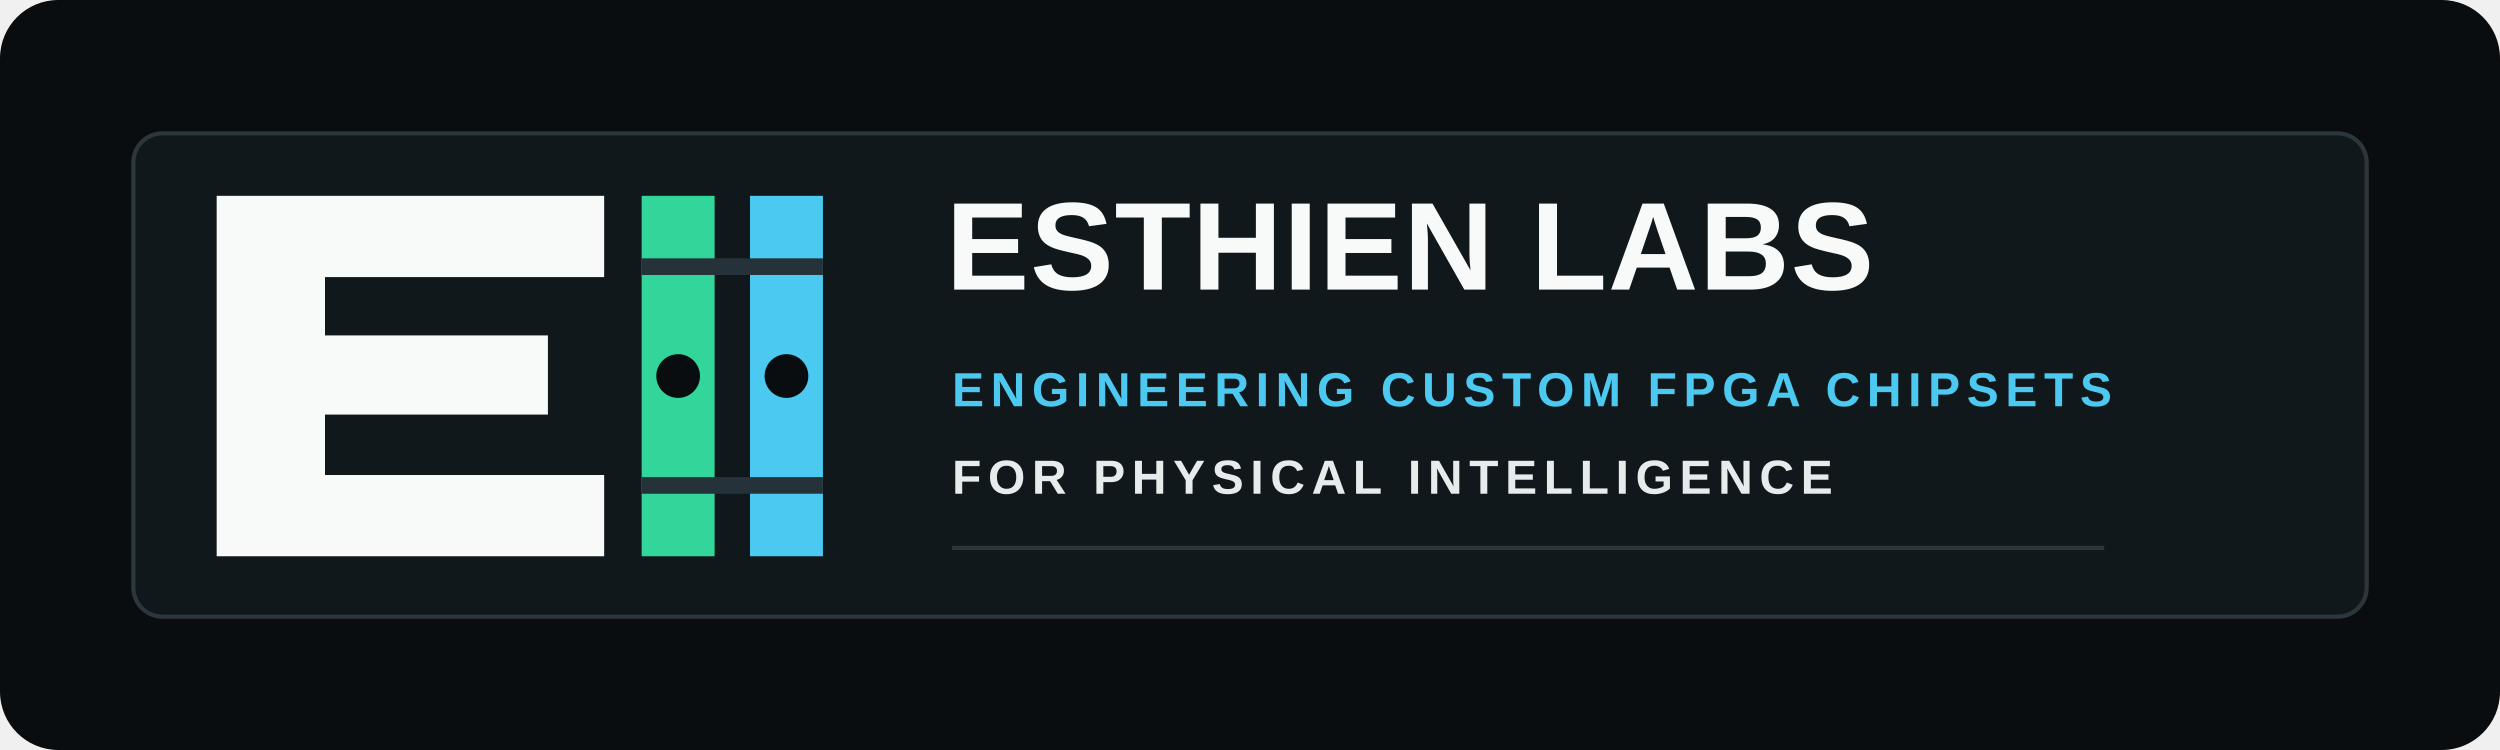
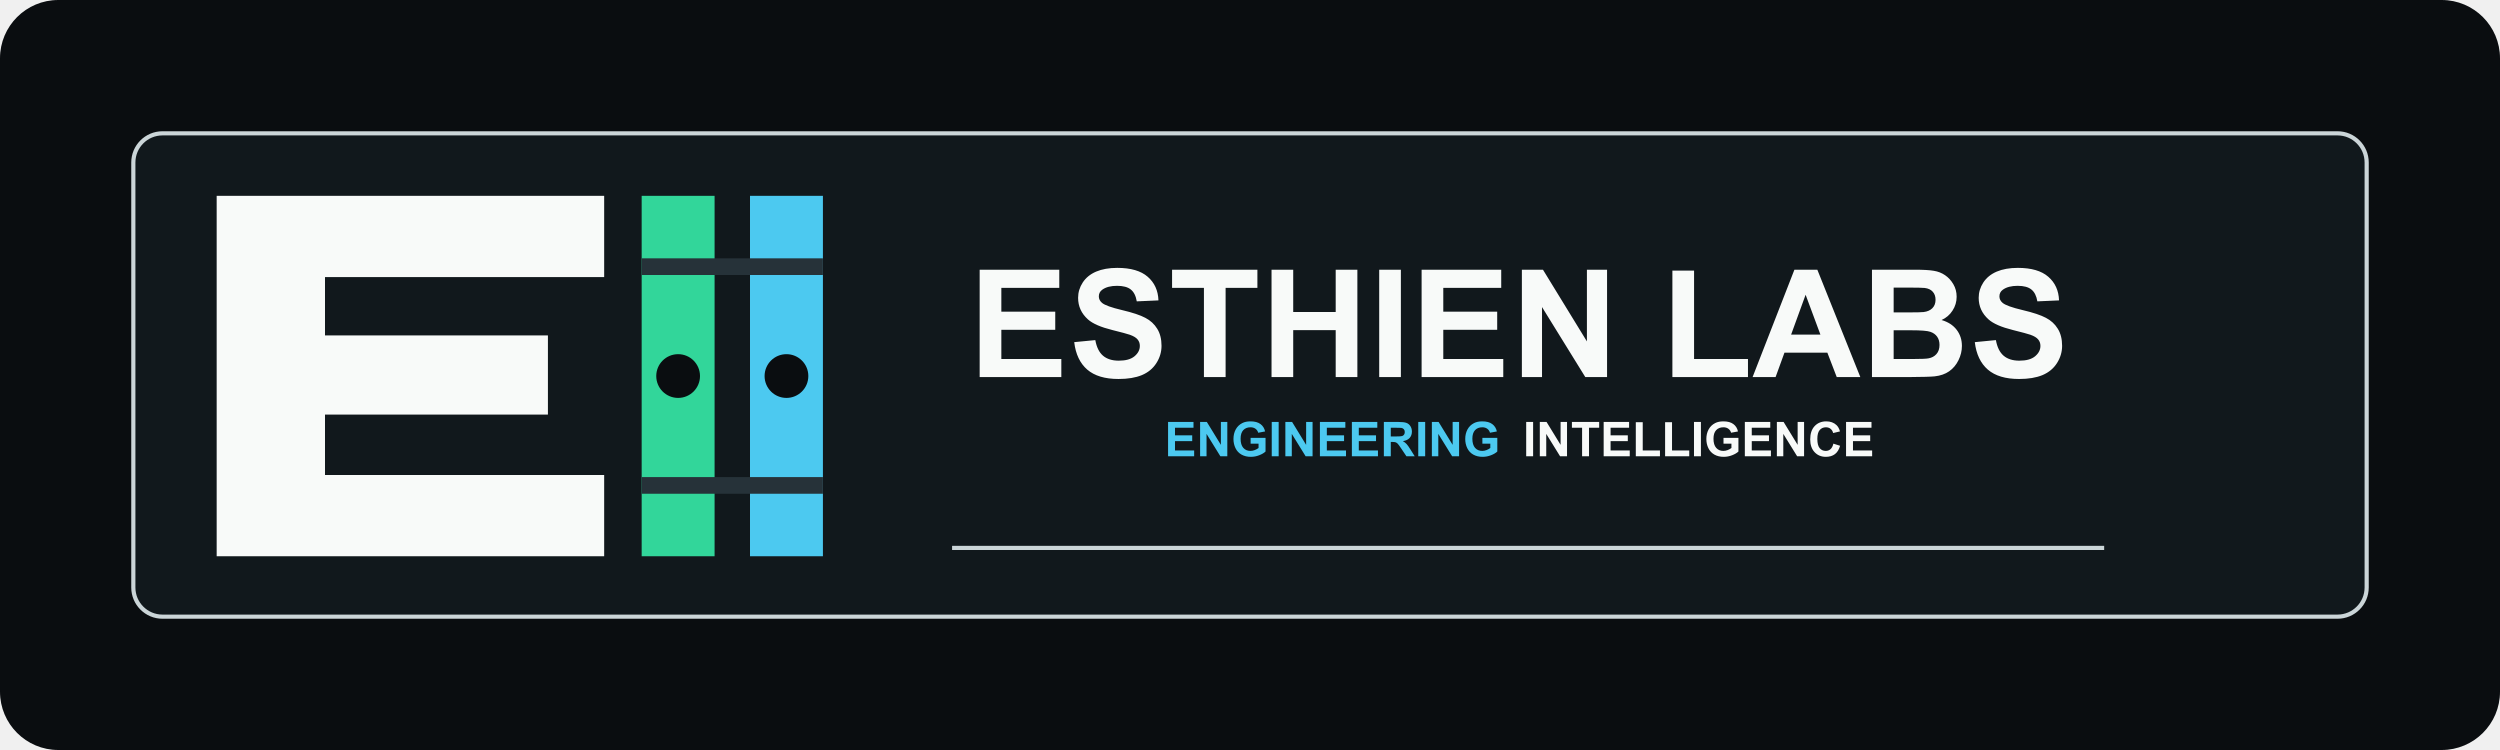
<svg xmlns="http://www.w3.org/2000/svg" width="1200" height="360" viewBox="0 0 1200 360" fill="none">
-   <rect width="1200" height="360" rx="28" fill="#0A0D10" />
-   <rect x="64" y="64" width="1072" height="232" rx="14" fill="#11181C" stroke="#2B373D" stroke-width="2" />
-   <g transform="translate(104 94)">
-     <path d="M0 0H186V39H52V67H159V105H52V134H186V173H0V0Z" fill="#F8FAF9" />
-     <path d="M204 0H239V173H204V0Z" fill="#32D69A" />
-     <path d="M256 0H291V173H256V0Z" fill="#4CC9F0" />
-     <path d="M204 34H291M204 139H291" stroke="#263239" stroke-width="8" />
-     <circle cx="221.5" cy="86.5" r="10.5" fill="#0A0D10" />
-     <circle cx="273.5" cy="86.5" r="10.5" fill="#0A0D10" />
+   <g clip-path="url(#clip0_2011_77)">
+     <path d="M1172 0H28C12.536 0 0 12.536 0 28V332C0 347.464 12.536 360 28 360H1172C1187.46 360 1200 347.464 1200 332V28C1200 12.536 1187.46 0 1172 0Z" fill="#0A0D10" />
+     <path d="M1122 64H78C70.268 64 64 70.268 64 78V282C64 289.732 70.268 296 78 296H1122C1129.73 296 1136 289.732 1136 282V78C1136 70.268 1129.73 64 1122 64Z" fill="#11181C" stroke="#CBD5D8" stroke-width="2" />
+     <path d="M104 94H290V133H156V161H263V199H156V228H290V267H104V94Z" fill="#F8FAF9" />
+     <path d="M308 94H343V267H308V94Z" fill="#32D69A" />
+     <path d="M360 94H395V267H360V94Z" fill="#4CC9F0" />
+     <path d="M308 128H395M308 233H395" stroke="#263239" stroke-width="8" />
+     <path d="M325.5 191C331.299 191 336 186.299 336 180.5C336 174.701 331.299 170 325.5 170C319.701 170 315 174.701 315 180.5C315 186.299 319.701 191 325.5 191Z" fill="#0A0D10" />
+     <path d="M377.5 191C383.299 191 388 186.299 388 180.5C388 174.701 383.299 170 377.5 170C371.701 170 367 174.701 367 180.5C367 186.299 371.701 191 377.5 191Z" fill="#0A0D10" />
+     <path d="M470.238 181V129.461H508.453V138.18H480.645V149.605H506.52V158.289H480.645V172.316H509.438V181H470.238ZM515.625 164.23L525.75 163.246C526.359 166.645 527.59 169.141 529.441 170.734C531.316 172.328 533.836 173.125 537 173.125C540.352 173.125 542.871 172.422 544.559 171.016C546.27 169.586 547.125 167.922 547.125 166.023C547.125 164.805 546.762 163.773 546.035 162.93C545.332 162.062 544.09 161.312 542.309 160.68C541.09 160.258 538.312 159.508 533.977 158.43C528.398 157.047 524.484 155.348 522.234 153.332C519.07 150.496 517.488 147.039 517.488 142.961C517.488 140.336 518.227 137.887 519.703 135.613C521.203 133.316 523.348 131.57 526.137 130.375C528.949 129.18 532.336 128.582 536.297 128.582C542.766 128.582 547.629 130 550.887 132.836C554.168 135.672 555.891 139.457 556.055 144.191L545.648 144.648C545.203 142 544.242 140.102 542.766 138.953C541.312 137.781 539.121 137.195 536.191 137.195C533.168 137.195 530.801 137.816 529.09 139.059C527.988 139.855 527.438 140.922 527.438 142.258C527.438 143.477 527.953 144.52 528.984 145.387C530.297 146.488 533.484 147.637 538.547 148.832C543.609 150.027 547.348 151.27 549.762 152.559C552.199 153.824 554.098 155.57 555.457 157.797C556.84 160 557.531 162.73 557.531 165.988C557.531 168.941 556.711 171.707 555.07 174.285C553.43 176.863 551.109 178.785 548.109 180.051C545.109 181.293 541.371 181.914 536.895 181.914C530.379 181.914 525.375 180.414 521.883 177.414C518.391 174.391 516.305 169.996 515.625 164.23ZM577.887 181V138.18H562.594V129.461H603.551V138.18H588.293V181H577.887ZM610.336 181V129.461H620.742V149.746H641.133V129.461H651.539V181H641.133V158.465H620.742V181H610.336ZM662.016 181V129.461H672.422V181H662.016ZM682.371 181V129.461H720.586V138.18H692.777V149.605H718.652V158.289H692.777V172.316H721.57V181H682.371ZM730.5 181V129.461H740.625L761.719 163.879V129.461H771.387V181H760.945L740.168 147.391V181H730.5ZM802.746 181V129.883H813.152V172.316H839.027V181H802.746ZM892.957 181H881.637L877.137 169.293H856.535L852.281 181H841.242L861.316 129.461H872.32L892.957 181ZM873.797 160.609L866.695 141.484L859.734 160.609H873.797ZM898.547 129.461H919.148C923.227 129.461 926.262 129.637 928.254 129.988C930.27 130.316 932.062 131.02 933.633 132.098C935.227 133.176 936.551 134.617 937.605 136.422C938.66 138.203 939.188 140.207 939.188 142.434C939.188 144.848 938.531 147.062 937.219 149.078C935.93 151.094 934.172 152.605 931.945 153.613C935.086 154.527 937.5 156.086 939.188 158.289C940.875 160.492 941.719 163.082 941.719 166.059C941.719 168.402 941.168 170.688 940.066 172.914C938.988 175.117 937.5 176.887 935.602 178.223C933.727 179.535 931.406 180.344 928.641 180.648C926.906 180.836 922.723 180.953 916.09 181H898.547V129.461ZM908.953 138.039V149.957H915.773C919.828 149.957 922.348 149.898 923.332 149.781C925.113 149.57 926.508 148.961 927.516 147.953C928.547 146.922 929.062 145.574 929.062 143.91C929.062 142.316 928.617 141.027 927.727 140.043C926.859 139.035 925.559 138.426 923.824 138.215C922.793 138.098 919.828 138.039 914.93 138.039H908.953ZM908.953 158.535V172.316H918.586C922.336 172.316 924.715 172.211 925.723 172C927.27 171.719 928.523 171.039 929.484 169.961C930.469 168.859 930.961 167.395 930.961 165.566C930.961 164.02 930.586 162.707 929.836 161.629C929.086 160.551 927.996 159.766 926.566 159.273C925.16 158.781 922.09 158.535 917.355 158.535H908.953ZM947.906 164.23L958.031 163.246C958.641 166.645 959.871 169.141 961.723 170.734C963.598 172.328 966.117 173.125 969.281 173.125C972.633 173.125 975.152 172.422 976.84 171.016C978.551 169.586 979.406 167.922 979.406 166.023C979.406 164.805 979.043 163.773 978.316 162.93C977.613 162.062 976.371 161.312 974.59 160.68C973.371 160.258 970.594 159.508 966.258 158.43C960.68 157.047 956.766 155.348 954.516 153.332C951.352 150.496 949.77 147.039 949.77 142.961C949.77 140.336 950.508 137.887 951.984 135.613C953.484 133.316 955.629 131.57 958.418 130.375C961.23 129.18 964.617 128.582 968.578 128.582C975.047 128.582 979.91 130 983.168 132.836C986.449 135.672 988.172 139.457 988.336 144.191L977.93 144.648C977.484 142 976.523 140.102 975.047 138.953C973.594 137.781 971.402 137.195 968.473 137.195C965.449 137.195 963.082 137.816 961.371 139.059C960.27 139.855 959.719 140.922 959.719 142.258C959.719 143.477 960.234 144.52 961.266 145.387C962.578 146.488 965.766 147.637 970.828 148.832C975.891 150.027 979.629 151.27 982.043 152.559C984.48 153.824 986.379 155.57 987.738 157.797C989.121 160 989.812 162.73 989.812 165.988C989.812 168.941 988.992 171.707 987.352 174.285C985.711 176.863 983.391 178.785 980.391 180.051C977.391 181.293 973.652 181.914 969.176 181.914C962.66 181.914 957.656 180.414 954.164 177.414C950.672 174.391 948.586 169.996 947.906 164.23Z" fill="#F8FAF9" />
+     <path d="M560.673 219V202.536H572.881V205.321H563.998V208.971H572.263V211.745H563.998V216.226H573.195V219H560.673ZM576.048 219V202.536H579.282L586.021 213.531V202.536H589.109V219H585.773L579.136 208.264V219H576.048ZM600.294 212.947V210.173H607.459V216.731C606.763 217.405 605.752 218 604.427 218.517C603.11 219.026 601.773 219.281 600.418 219.281C598.696 219.281 597.195 218.921 595.915 218.203C594.634 217.476 593.672 216.443 593.028 215.103C592.384 213.755 592.062 212.292 592.062 210.712C592.062 208.997 592.422 207.474 593.141 206.141C593.859 204.808 594.911 203.786 596.296 203.075C597.352 202.529 598.666 202.255 600.238 202.255C602.282 202.255 603.877 202.686 605.022 203.547C606.175 204.4 606.917 205.583 607.246 207.096L603.944 207.713C603.712 206.905 603.274 206.268 602.63 205.804C601.994 205.333 601.197 205.097 600.238 205.097C598.786 205.097 597.629 205.557 596.768 206.478C595.915 207.399 595.488 208.765 595.488 210.577C595.488 212.531 595.922 213.999 596.791 214.979C597.659 215.953 598.797 216.439 600.205 216.439C600.901 216.439 601.597 216.305 602.293 216.035C602.997 215.758 603.6 215.425 604.102 215.036V212.947H600.294ZM610.436 219V202.536H613.76V219H610.436ZM616.972 219V202.536H620.206L626.944 213.531V202.536H630.033V219H626.697L620.06 208.264V219H616.972ZM633.559 219V202.536H645.767V205.321H636.883V208.971H645.149V211.745H636.883V216.226H646.081V219H633.559ZM648.9 219V202.536H661.107V205.321H652.224V208.971H660.49V211.745H652.224V216.226H661.422V219H648.9ZM664.252 219V202.536H671.249C673.008 202.536 674.285 202.686 675.078 202.985C675.879 203.277 676.519 203.801 676.999 204.558C677.478 205.314 677.717 206.179 677.717 207.152C677.717 208.387 677.354 209.409 676.628 210.218C675.902 211.019 674.816 211.524 673.371 211.734C674.09 212.153 674.681 212.614 675.146 213.115C675.617 213.617 676.25 214.508 677.043 215.788L679.054 219H675.078L672.675 215.417C671.821 214.137 671.237 213.332 670.923 213.003C670.608 212.666 670.275 212.438 669.923 212.318C669.571 212.191 669.014 212.127 668.25 212.127H667.576V219H664.252ZM667.576 209.499H670.036C671.63 209.499 672.626 209.432 673.023 209.297C673.42 209.162 673.73 208.93 673.955 208.601C674.18 208.271 674.292 207.859 674.292 207.365C674.292 206.811 674.142 206.366 673.843 206.029C673.551 205.684 673.135 205.467 672.596 205.377C672.327 205.34 671.518 205.321 670.17 205.321H667.576V209.499ZM680.761 219V202.536H684.085V219H680.761ZM687.297 219V202.536H690.531L697.27 213.531V202.536H700.358V219H697.022L690.385 208.264V219H687.297ZM711.543 212.947V210.173H718.708V216.731C718.012 217.405 717.001 218 715.676 218.517C714.359 219.026 713.022 219.281 711.667 219.281C709.945 219.281 708.444 218.921 707.164 218.203C705.883 217.476 704.921 216.443 704.277 215.103C703.633 213.755 703.312 212.292 703.312 210.712C703.312 208.997 703.671 207.474 704.39 206.141C705.108 204.808 706.16 203.786 707.545 203.075C708.601 202.529 709.915 202.255 711.487 202.255C713.531 202.255 715.126 202.686 716.271 203.547C717.424 204.4 718.166 205.583 718.495 207.096L715.193 207.713C714.961 206.905 714.523 206.268 713.879 205.804C713.243 205.333 712.446 205.097 711.487 205.097C710.035 205.097 708.878 205.557 708.017 206.478C707.164 207.399 706.737 208.765 706.737 210.577C706.737 212.531 707.171 213.999 708.04 214.979C708.908 215.953 710.046 216.439 711.454 216.439C712.15 216.439 712.846 216.305 713.542 216.035C714.246 215.758 714.849 215.425 715.351 215.036V212.947H711.543Z" fill="#4CC9F0" />
+     <path d="M732.572 219V202.536H735.896V219H732.572ZM739.108 219V202.536H742.343L749.081 213.531V202.536H752.169V219H748.834L742.197 208.264V219H739.108ZM759.402 219V205.321H754.517V202.536H767.6V205.321H762.726V219H759.402ZM769.756 219V202.536H781.964V205.321H773.081V208.971H781.346V211.745H773.081V216.226H782.278V219H769.756ZM785.187 219V202.671H788.511V216.226H796.777V219H785.187ZM799.248 219V202.671H802.572V216.226H810.837V219H799.248ZM813.117 219V202.536H816.441V219H813.117ZM827.279 212.947V210.173H834.444V216.731C833.748 217.405 832.737 218 831.412 218.517C830.094 219.026 828.757 219.281 827.402 219.281C825.68 219.281 824.179 218.921 822.899 218.203C821.619 217.476 820.657 216.443 820.013 215.103C819.369 213.755 819.047 212.292 819.047 210.712C819.047 208.997 819.406 207.474 820.125 206.141C820.844 204.808 821.896 203.786 823.281 203.075C824.336 202.529 825.65 202.255 827.223 202.255C829.267 202.255 830.861 202.686 832.007 203.547C833.16 204.4 833.901 205.583 834.23 207.096L830.929 207.713C830.697 206.905 830.259 206.268 829.615 205.804C828.978 205.333 828.181 205.097 827.223 205.097C825.77 205.097 824.613 205.557 823.752 206.478C822.899 207.399 822.472 208.765 822.472 210.577C822.472 212.531 822.906 213.999 823.775 214.979C824.643 215.953 825.781 216.439 827.189 216.439C827.885 216.439 828.582 216.305 829.278 216.035C829.982 215.758 830.584 215.425 831.086 215.036V212.947H827.279ZM837.521 219V202.536H849.729V205.321H840.845V208.971H849.111V211.745H840.845V216.226H850.043V219H837.521ZM852.896 219V202.536H856.13L862.868 213.531V202.536H865.957V219H862.621L855.984 208.264V219H852.896ZM880.017 212.947L883.24 213.969C882.746 215.766 881.923 217.102 880.77 217.978C879.624 218.847 878.168 219.281 876.401 219.281C874.215 219.281 872.418 218.536 871.01 217.046C869.603 215.549 868.899 213.505 868.899 210.914C868.899 208.174 869.606 206.048 871.021 204.535C872.437 203.015 874.297 202.255 876.603 202.255C878.617 202.255 880.253 202.851 881.511 204.041C882.259 204.745 882.821 205.756 883.195 207.073L879.905 207.859C879.71 207.006 879.302 206.332 878.681 205.838C878.067 205.344 877.318 205.097 876.435 205.097C875.214 205.097 874.222 205.535 873.458 206.411C872.702 207.287 872.324 208.705 872.324 210.667C872.324 212.748 872.699 214.231 873.447 215.114C874.196 215.998 875.169 216.439 876.367 216.439C877.251 216.439 878.011 216.159 878.647 215.597C879.283 215.036 879.74 214.152 880.017 212.947ZM886.104 219V202.536H898.312V205.321H889.428V208.971H897.694V211.745H889.428V216.226H898.626V219H886.104Z" fill="#F8FAF9" />
+     <path d="M457 263H1010" stroke="#CBD5D8" stroke-width="2" />
  </g>
-   <text x="454" y="139" fill="#F8FAF9" font-family="Arial Black, Arial, Helvetica, sans-serif" font-size="60" font-weight="900" letter-spacing=".5">ESTHIEN LABS</text>
-   <text x="457" y="195" fill="#4CC9F0" font-family="Arial, Helvetica, sans-serif" font-size="23" font-weight="800" letter-spacing="3.2">ENGINEERING CUSTOM FPGA CHIPSETS</text>
-   <text x="457" y="237" fill="#E6ECEB" font-family="Arial, Helvetica, sans-serif" font-size="23" font-weight="800" letter-spacing="3.2">FOR PHYSICAL INTELLIGENCE</text>
-   <path d="M457 263H1010" stroke="#2B373D" stroke-width="2" />
+   <defs>
+     <clipPath id="clip0_2011_77">
+       <rect width="1200" height="360" fill="white" />
+     </clipPath>
+   </defs>
</svg>
